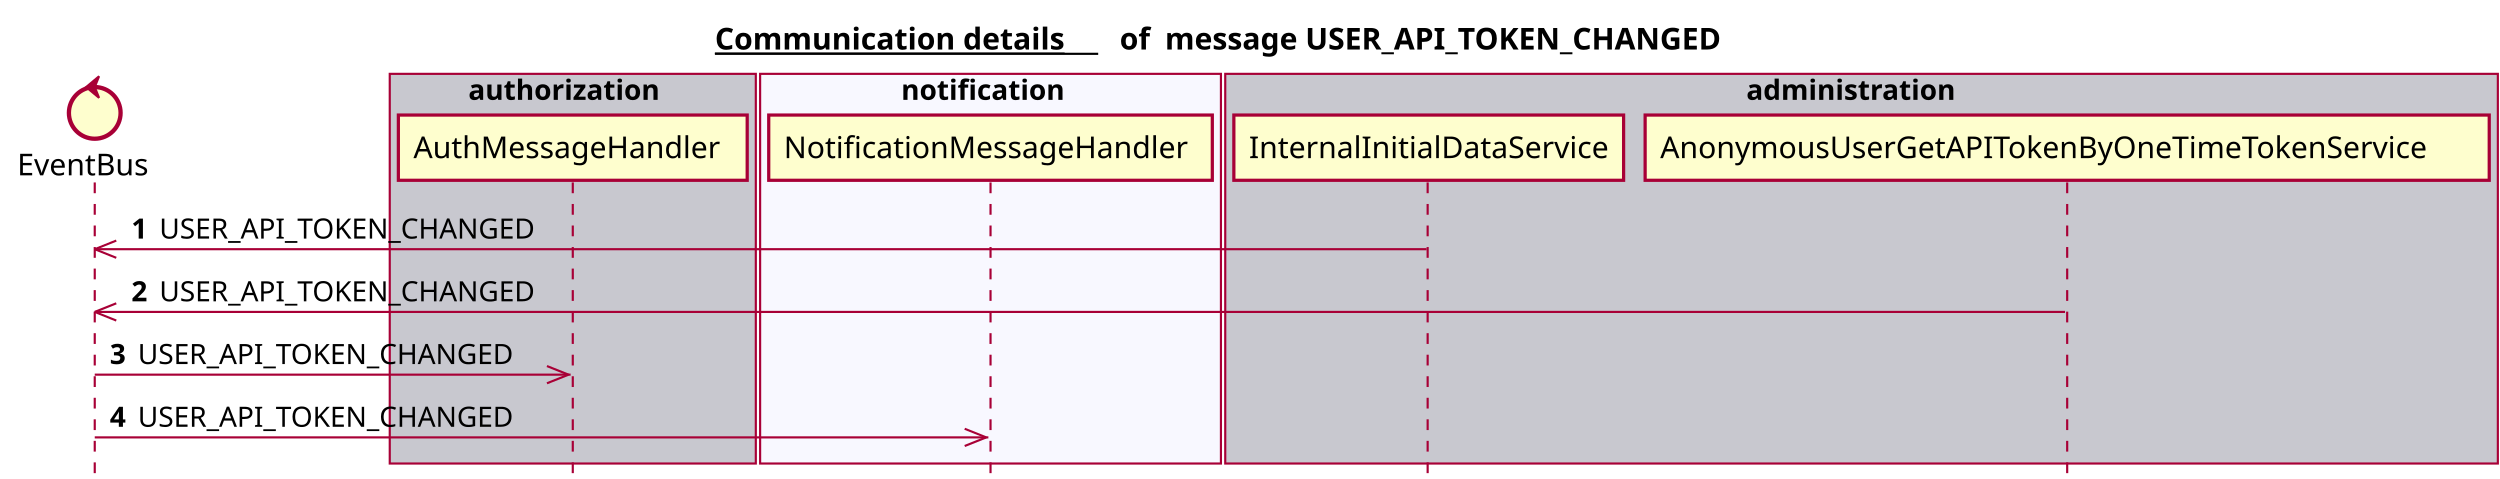
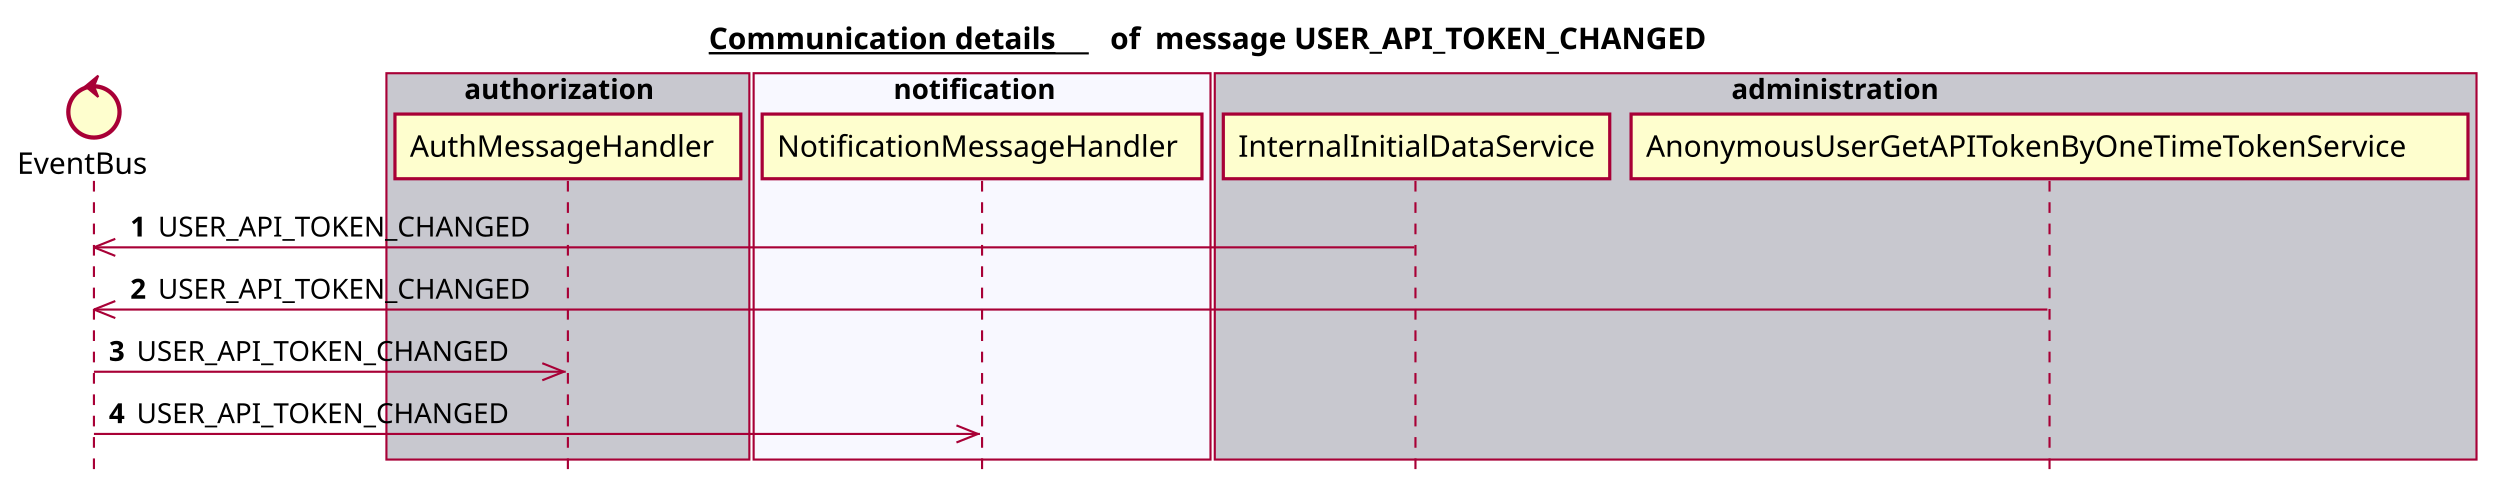
- <svg xmlns="http://www.w3.org/2000/svg" contentScriptType="application/ecmascript" contentStyleType="text/css" height="222px" preserveAspectRatio="none" style="width:1161px;height:222px;" version="1.1" viewBox="0 0 1161 222" width="1161px" zoomAndPan="magnify">
+ <svg xmlns="http://www.w3.org/2000/svg" contentScriptType="application/ecmascript" contentStyleType="text/css" height="233px" preserveAspectRatio="none" style="width:1171px;height:233px;" version="1.1" viewBox="0 0 1171 233" width="1171px" zoomAndPan="magnify">
  <defs />
  <g>
    <text fill="#000000" font-family="sans-serif" font-size="14" font-weight="bold" lengthAdjust="spacingAndGlyphs" text-decoration="underline" textLength="178" x="332" y="22.995">Communication details</text>
    <line style="stroke: #000000; stroke-width: 1.0;" x1="332" x2="510" y1="24.995" y2="24.995" />
    <text fill="#000000" font-family="sans-serif" font-size="14" font-weight="bold" lengthAdjust="spacingAndGlyphs" textLength="16" x="520" y="22.995">of</text>
    <text fill="#000000" font-family="sans-serif" font-size="14" font-weight="bold" lengthAdjust="spacingAndGlyphs" textLength="291" x="541" y="22.995">message USER_API_TOKEN_CHANGED</text>
    <rect fill="#C8C8CF" height="180.961" style="stroke: #A80036; stroke-width: 1.0;" width="170" x="181" y="34.297" />
    <text fill="#000000" font-family="sans-serif" font-size="13" font-weight="bold" lengthAdjust="spacingAndGlyphs" textLength="97" x="217.5" y="46.364">authorization</text>
    <rect fill="#F8F8FF" height="180.961" style="stroke: #A80036; stroke-width: 1.0;" width="214" x="353" y="34.297" />
    <text fill="#000000" font-family="sans-serif" font-size="13" font-weight="bold" lengthAdjust="spacingAndGlyphs" textLength="83" x="418.5" y="46.364">notification</text>
    <rect fill="#C8C8CF" height="180.961" style="stroke: #A80036; stroke-width: 1.0;" width="591" x="569" y="34.297" />
    <text fill="#000000" font-family="sans-serif" font-size="13" font-weight="bold" lengthAdjust="spacingAndGlyphs" textLength="107" x="811" y="46.364">administration</text>
    <line style="stroke: #A80036; stroke-width: 1.0; stroke-dasharray: 5.0,5.0;" x1="44" x2="44" y1="84.727" y2="221.258" />
    <line style="stroke: #A80036; stroke-width: 1.0; stroke-dasharray: 5.0,5.0;" x1="266" x2="266" y1="84.727" y2="221.258" />
    <line style="stroke: #A80036; stroke-width: 1.0; stroke-dasharray: 5.0,5.0;" x1="460" x2="460" y1="84.727" y2="221.258" />
    <line style="stroke: #A80036; stroke-width: 1.0; stroke-dasharray: 5.0,5.0;" x1="663" x2="663" y1="84.727" y2="221.258" />
    <line style="stroke: #A80036; stroke-width: 1.0; stroke-dasharray: 5.0,5.0;" x1="960" x2="960" y1="84.727" y2="221.258" />
    <text fill="#000000" font-family="sans-serif" font-size="14" lengthAdjust="spacingAndGlyphs" textLength="66" x="8" y="81.425">EventBus</text>
    <ellipse cx="44" cy="52.43" fill="#FEFECE" rx="12" ry="12" style="stroke: #A80036; stroke-width: 2.0;" />
    <polygon fill="#A80036" points="40,40.43,46,35.43,44,40.43,46,45.43,40,40.43" style="stroke: #A80036; stroke-width: 1.0;" />
    <rect fill="#FEFECE" height="30.297" style="stroke: #A80036; stroke-width: 1.5;" width="162" x="185" y="53.43" />
    <text fill="#000000" font-family="sans-serif" font-size="14" lengthAdjust="spacingAndGlyphs" textLength="148" x="192" y="73.425">AuthMessageHandler</text>
    <rect fill="#FEFECE" height="30.297" style="stroke: #A80036; stroke-width: 1.5;" width="206" x="357" y="53.43" />
    <text fill="#000000" font-family="sans-serif" font-size="14" lengthAdjust="spacingAndGlyphs" textLength="192" x="364" y="73.425">NotificationMessageHandler</text>
    <rect fill="#FEFECE" height="30.297" style="stroke: #A80036; stroke-width: 1.5;" width="181" x="573" y="53.43" />
    <text fill="#000000" font-family="sans-serif" font-size="14" lengthAdjust="spacingAndGlyphs" textLength="167" x="580" y="73.425">InternalInitialDataService</text>
    <rect fill="#FEFECE" height="30.297" style="stroke: #A80036; stroke-width: 1.5;" width="392" x="764" y="53.43" />
    <text fill="#000000" font-family="sans-serif" font-size="14" lengthAdjust="spacingAndGlyphs" textLength="378" x="771" y="73.425">AnonymousUserGetAPITokenByOneTimeTokenService</text>
-     <line style="stroke: #A80036; stroke-width: 1.0;" x1="44" x2="54" y1="115.727" y2="111.727" />
-     <line style="stroke: #A80036; stroke-width: 1.0;" x1="44" x2="54" y1="115.727" y2="119.727" />
-     <line style="stroke: #A80036; stroke-width: 1.0;" x1="44" x2="662.5" y1="115.727" y2="115.727" />
+     <line style="stroke: #A80036; stroke-width: 1.0;" x1="44" x2="54" y1="115.859" y2="111.859" />
+     <line style="stroke: #A80036; stroke-width: 1.0;" x1="44" x2="54" y1="115.859" y2="119.859" />
+     <line style="stroke: #A80036; stroke-width: 1.0;" x1="44" x2="662.5" y1="115.859" y2="115.859" />
    <text fill="#000000" font-family="sans-serif" font-size="13" font-weight="bold" lengthAdjust="spacingAndGlyphs" textLength="9" x="61" y="110.793">1</text>
    <text fill="#000000" font-family="sans-serif" font-size="13" lengthAdjust="spacingAndGlyphs" textLength="185" x="74" y="110.793">USER_API_TOKEN_CHANGED</text>
-     <line style="stroke: #A80036; stroke-width: 1.0;" x1="44" x2="54" y1="144.859" y2="140.859" />
-     <line style="stroke: #A80036; stroke-width: 1.0;" x1="44" x2="54" y1="144.859" y2="148.859" />
-     <line style="stroke: #A80036; stroke-width: 1.0;" x1="44" x2="959" y1="144.859" y2="144.859" />
+     <line style="stroke: #A80036; stroke-width: 1.0;" x1="44" x2="54" y1="144.992" y2="140.992" />
+     <line style="stroke: #A80036; stroke-width: 1.0;" x1="44" x2="54" y1="144.992" y2="148.992" />
+     <line style="stroke: #A80036; stroke-width: 1.0;" x1="44" x2="959" y1="144.992" y2="144.992" />
    <text fill="#000000" font-family="sans-serif" font-size="13" font-weight="bold" lengthAdjust="spacingAndGlyphs" textLength="9" x="61" y="139.926">2</text>
    <text fill="#000000" font-family="sans-serif" font-size="13" lengthAdjust="spacingAndGlyphs" textLength="185" x="74" y="139.926">USER_API_TOKEN_CHANGED</text>
-     <line style="stroke: #A80036; stroke-width: 1.0;" x1="264" x2="254" y1="173.992" y2="169.992" />
-     <line style="stroke: #A80036; stroke-width: 1.0;" x1="264" x2="254" y1="173.992" y2="177.992" />
-     <line style="stroke: #A80036; stroke-width: 1.0;" x1="44" x2="265" y1="173.992" y2="173.992" />
+     <line style="stroke: #A80036; stroke-width: 1.0;" x1="264" x2="254" y1="174.125" y2="170.125" />
+     <line style="stroke: #A80036; stroke-width: 1.0;" x1="264" x2="254" y1="174.125" y2="178.125" />
+     <line style="stroke: #A80036; stroke-width: 1.0;" x1="44" x2="265" y1="174.125" y2="174.125" />
    <text fill="#000000" font-family="sans-serif" font-size="13" font-weight="bold" lengthAdjust="spacingAndGlyphs" textLength="9" x="51" y="169.059">3</text>
    <text fill="#000000" font-family="sans-serif" font-size="13" lengthAdjust="spacingAndGlyphs" textLength="185" x="64" y="169.059">USER_API_TOKEN_CHANGED</text>
-     <line style="stroke: #A80036; stroke-width: 1.0;" x1="458" x2="448" y1="203.125" y2="199.125" />
-     <line style="stroke: #A80036; stroke-width: 1.0;" x1="458" x2="448" y1="203.125" y2="207.125" />
-     <line style="stroke: #A80036; stroke-width: 1.0;" x1="44" x2="459" y1="203.125" y2="203.125" />
+     <line style="stroke: #A80036; stroke-width: 1.0;" x1="458" x2="448" y1="203.258" y2="199.258" />
+     <line style="stroke: #A80036; stroke-width: 1.0;" x1="458" x2="448" y1="203.258" y2="207.258" />
+     <line style="stroke: #A80036; stroke-width: 1.0;" x1="44" x2="459" y1="203.258" y2="203.258" />
    <text fill="#000000" font-family="sans-serif" font-size="13" font-weight="bold" lengthAdjust="spacingAndGlyphs" textLength="9" x="51" y="198.192">4</text>
    <text fill="#000000" font-family="sans-serif" font-size="13" lengthAdjust="spacingAndGlyphs" textLength="185" x="64" y="198.192">USER_API_TOKEN_CHANGED</text>
  </g>
</svg>
